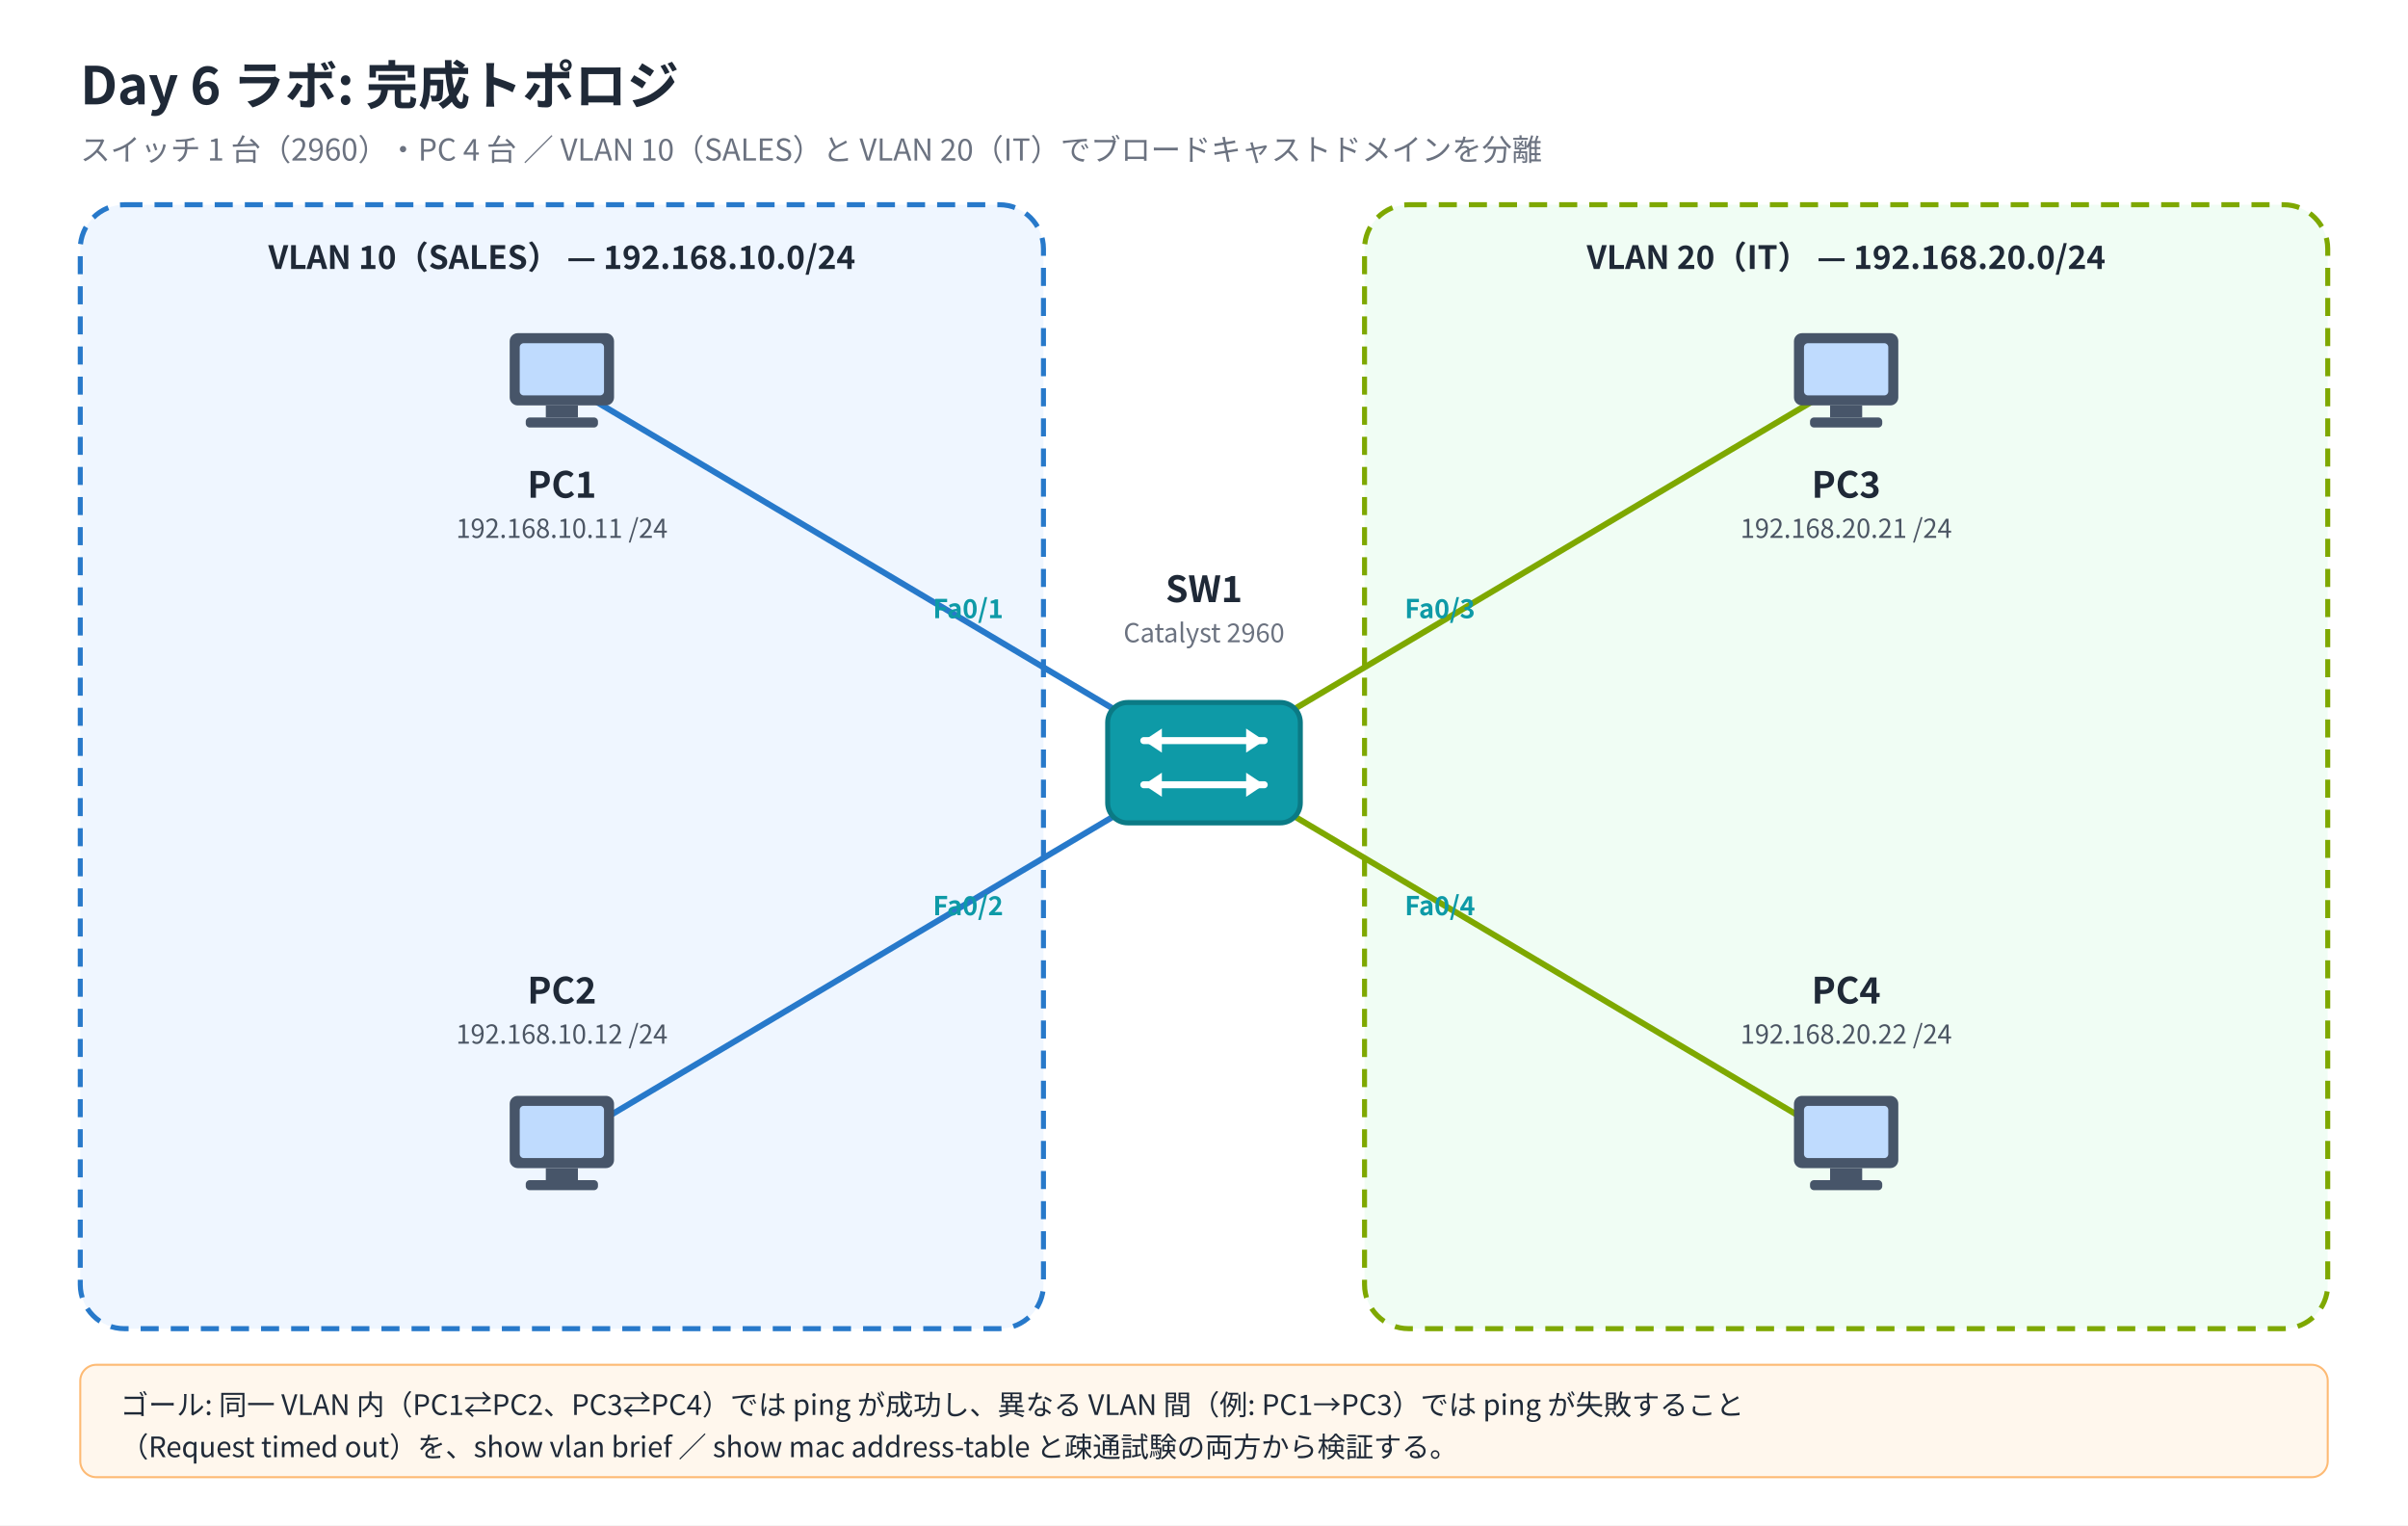
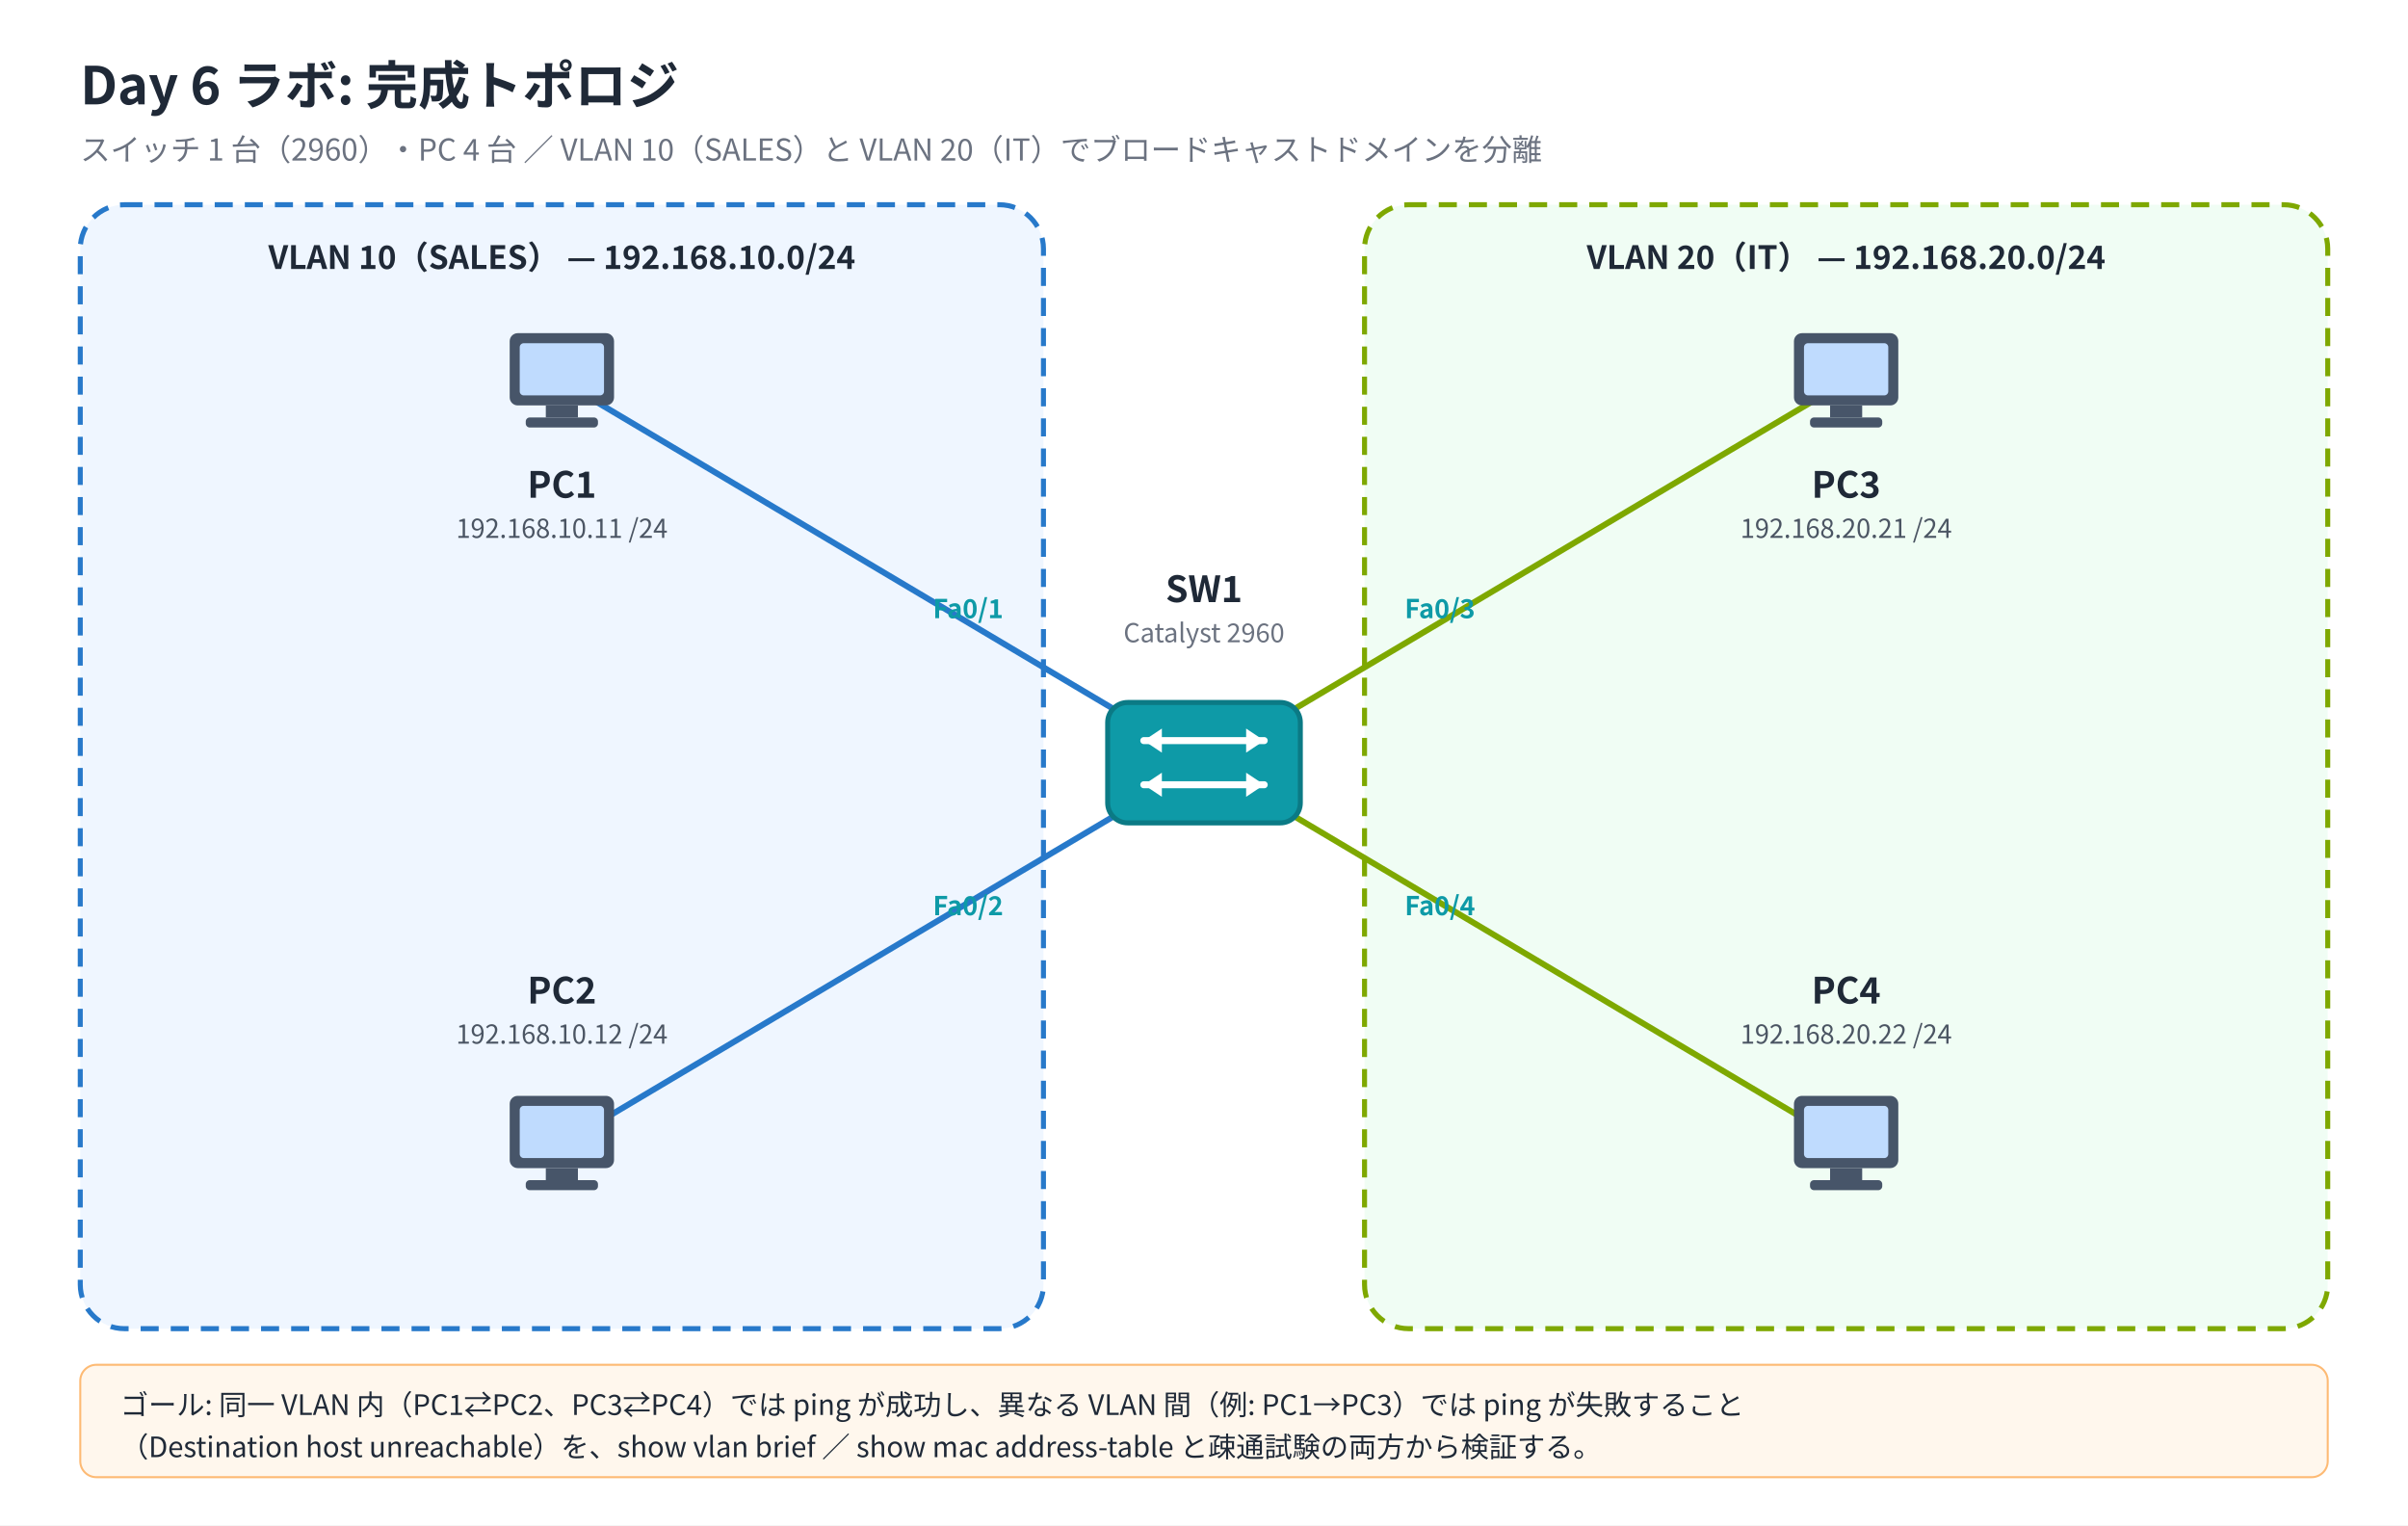
<svg xmlns="http://www.w3.org/2000/svg" width="1200" height="760" viewBox="0 0 1200 760">
  <defs>
    <style>
      text { font-family: "Noto Sans CJK JP", sans-serif; fill: #1f2937; }
      .title { font-size: 26px; font-weight: 700; }
      .sub { font-size: 15px; fill: #6b7280; }
      .devname { font-size: 18px; font-weight: 700; text-anchor: middle; }
      .model { font-size: 13px; text-anchor: middle; fill: #6b7280; }
      .iface { font-size: 13px; font-weight: 700; fill: #0e9aa7; }
      .ip { font-size: 13px; fill: #4b5563; text-anchor: middle; }
      .vlanhead { font-size: 16px; font-weight: 700; text-anchor: middle; }
      .link { stroke: #94a3b8; stroke-width: 3; }
      .link10 { stroke: #2779ca; stroke-width: 3; }
      .link20 { stroke: #7ea800; stroke-width: 3; }
    </style>
    <g id="pc">
      <rect x="-26" y="-24" width="52" height="36" rx="4" fill="#475569" />
      <rect x="-21" y="-19" width="42" height="26" rx="2" fill="#bfdbfe" />
      <rect x="-8" y="12" width="16" height="6" fill="#475569" />
      <rect x="-18" y="18" width="36" height="5" rx="2" fill="#475569" />
    </g>
    <g id="switch">
      <rect x="-48" y="-30" width="96" height="60" rx="10" fill="#0e9aa7" />
      <rect x="-48" y="-30" width="96" height="60" rx="10" fill="none" stroke="#0b7a85" stroke-width="2.5" />
      <line x1="-30" y1="-11" x2="30" y2="-11" stroke="#ffffff" stroke-width="3.5" stroke-linecap="round" />
      <path d="M -30 -11 L -21 -17 L -21 -5 Z" fill="#ffffff" />
      <path d="M 30 -11 L 21 -17 L 21 -5 Z" fill="#ffffff" />
      <line x1="-30" y1="11" x2="30" y2="11" stroke="#ffffff" stroke-width="3.5" stroke-linecap="round" />
      <path d="M -30 11 L -21 5 L -21 17 Z" fill="#ffffff" />
      <path d="M 30 11 L 21 5 L 21 17 Z" fill="#ffffff" />
    </g>
  </defs>
  <rect width="1200" height="760" fill="#ffffff" />
  <text class="title" x="40" y="52">Day 6 ラボ: 完成トポロジ</text>
  <text class="sub" x="40" y="80">スイッチ 1 台（2960）・PC 4 台 ／ VLAN 10（SALES）と VLAN 20（IT）でブロードキャストドメインを分離</text>
  <rect x="40" y="102" width="480" height="560" rx="22" fill="#eff6ff" stroke="#2779ca" stroke-width="2.5" stroke-dasharray="9 6" />
  <text class="vlanhead" x="280" y="134" fill="#2779ca">VLAN 10（SALES） — 192.168.10.0/24</text>
  <rect x="680" y="102" width="480" height="560" rx="22" fill="#f0fdf4" stroke="#7ea800" stroke-width="2.5" stroke-dasharray="9 6" />
  <text class="vlanhead" x="920" y="134" fill="#4d7c0f">VLAN 20（IT） — 192.168.20.0/24</text>
  <line class="link10" x1="280" y1="190" x2="600" y2="380" />
  <line class="link10" x1="280" y1="570" x2="600" y2="380" />
  <line class="link20" x1="920" y1="190" x2="600" y2="380" />
  <line class="link20" x1="920" y1="570" x2="600" y2="380" />
  <text class="iface" x="500" y="308" text-anchor="end">Fa0/1</text>
  <text class="iface" x="500" y="456" text-anchor="end">Fa0/2</text>
  <text class="iface" x="700" y="308">Fa0/3</text>
  <text class="iface" x="700" y="456">Fa0/4</text>
  <use href="#switch" x="600" y="380" />
  <text class="devname" x="600" y="300">SW1</text>
  <text class="model" x="600" y="320">Catalyst 2960</text>
  <use href="#pc" x="280" y="190" />
  <text class="devname" x="280" y="248">PC1</text>
  <text class="ip" x="280" y="268">192.168.10.11 /24</text>
  <use href="#pc" x="280" y="570" />
  <text class="devname" x="280" y="500">PC2</text>
  <text class="ip" x="280" y="520">192.168.10.12 /24</text>
  <use href="#pc" x="920" y="190" />
  <text class="devname" x="920" y="248">PC3</text>
  <text class="ip" x="920" y="268">192.168.20.21 /24</text>
  <use href="#pc" x="920" y="570" />
  <text class="devname" x="920" y="500">PC4</text>
  <text class="ip" x="920" y="520">192.168.20.22 /24</text>
  <rect x="40" y="680" width="1120" height="56" rx="8" fill="#fff7ed" stroke="#fdba74" />
  <text x="60" y="705" font-size="14">ゴール: 同一 VLAN 内（PC1⇄PC2、PC3⇄PC4）では ping が成功し、異なる VLAN 間（例: PC1→PC3）では ping が失敗すること</text>
-   <text x="60" y="726" font-size="14">（Request timed out）を、show vlan brief ／ show mac address-table と疎通試験の両方から検証する。</text>
+   <text x="60" y="726" font-size="14">（Destination host unreachable）を、show vlan brief ／ show mac address-table と疎通試験の両方から検証する。</text>
</svg>
